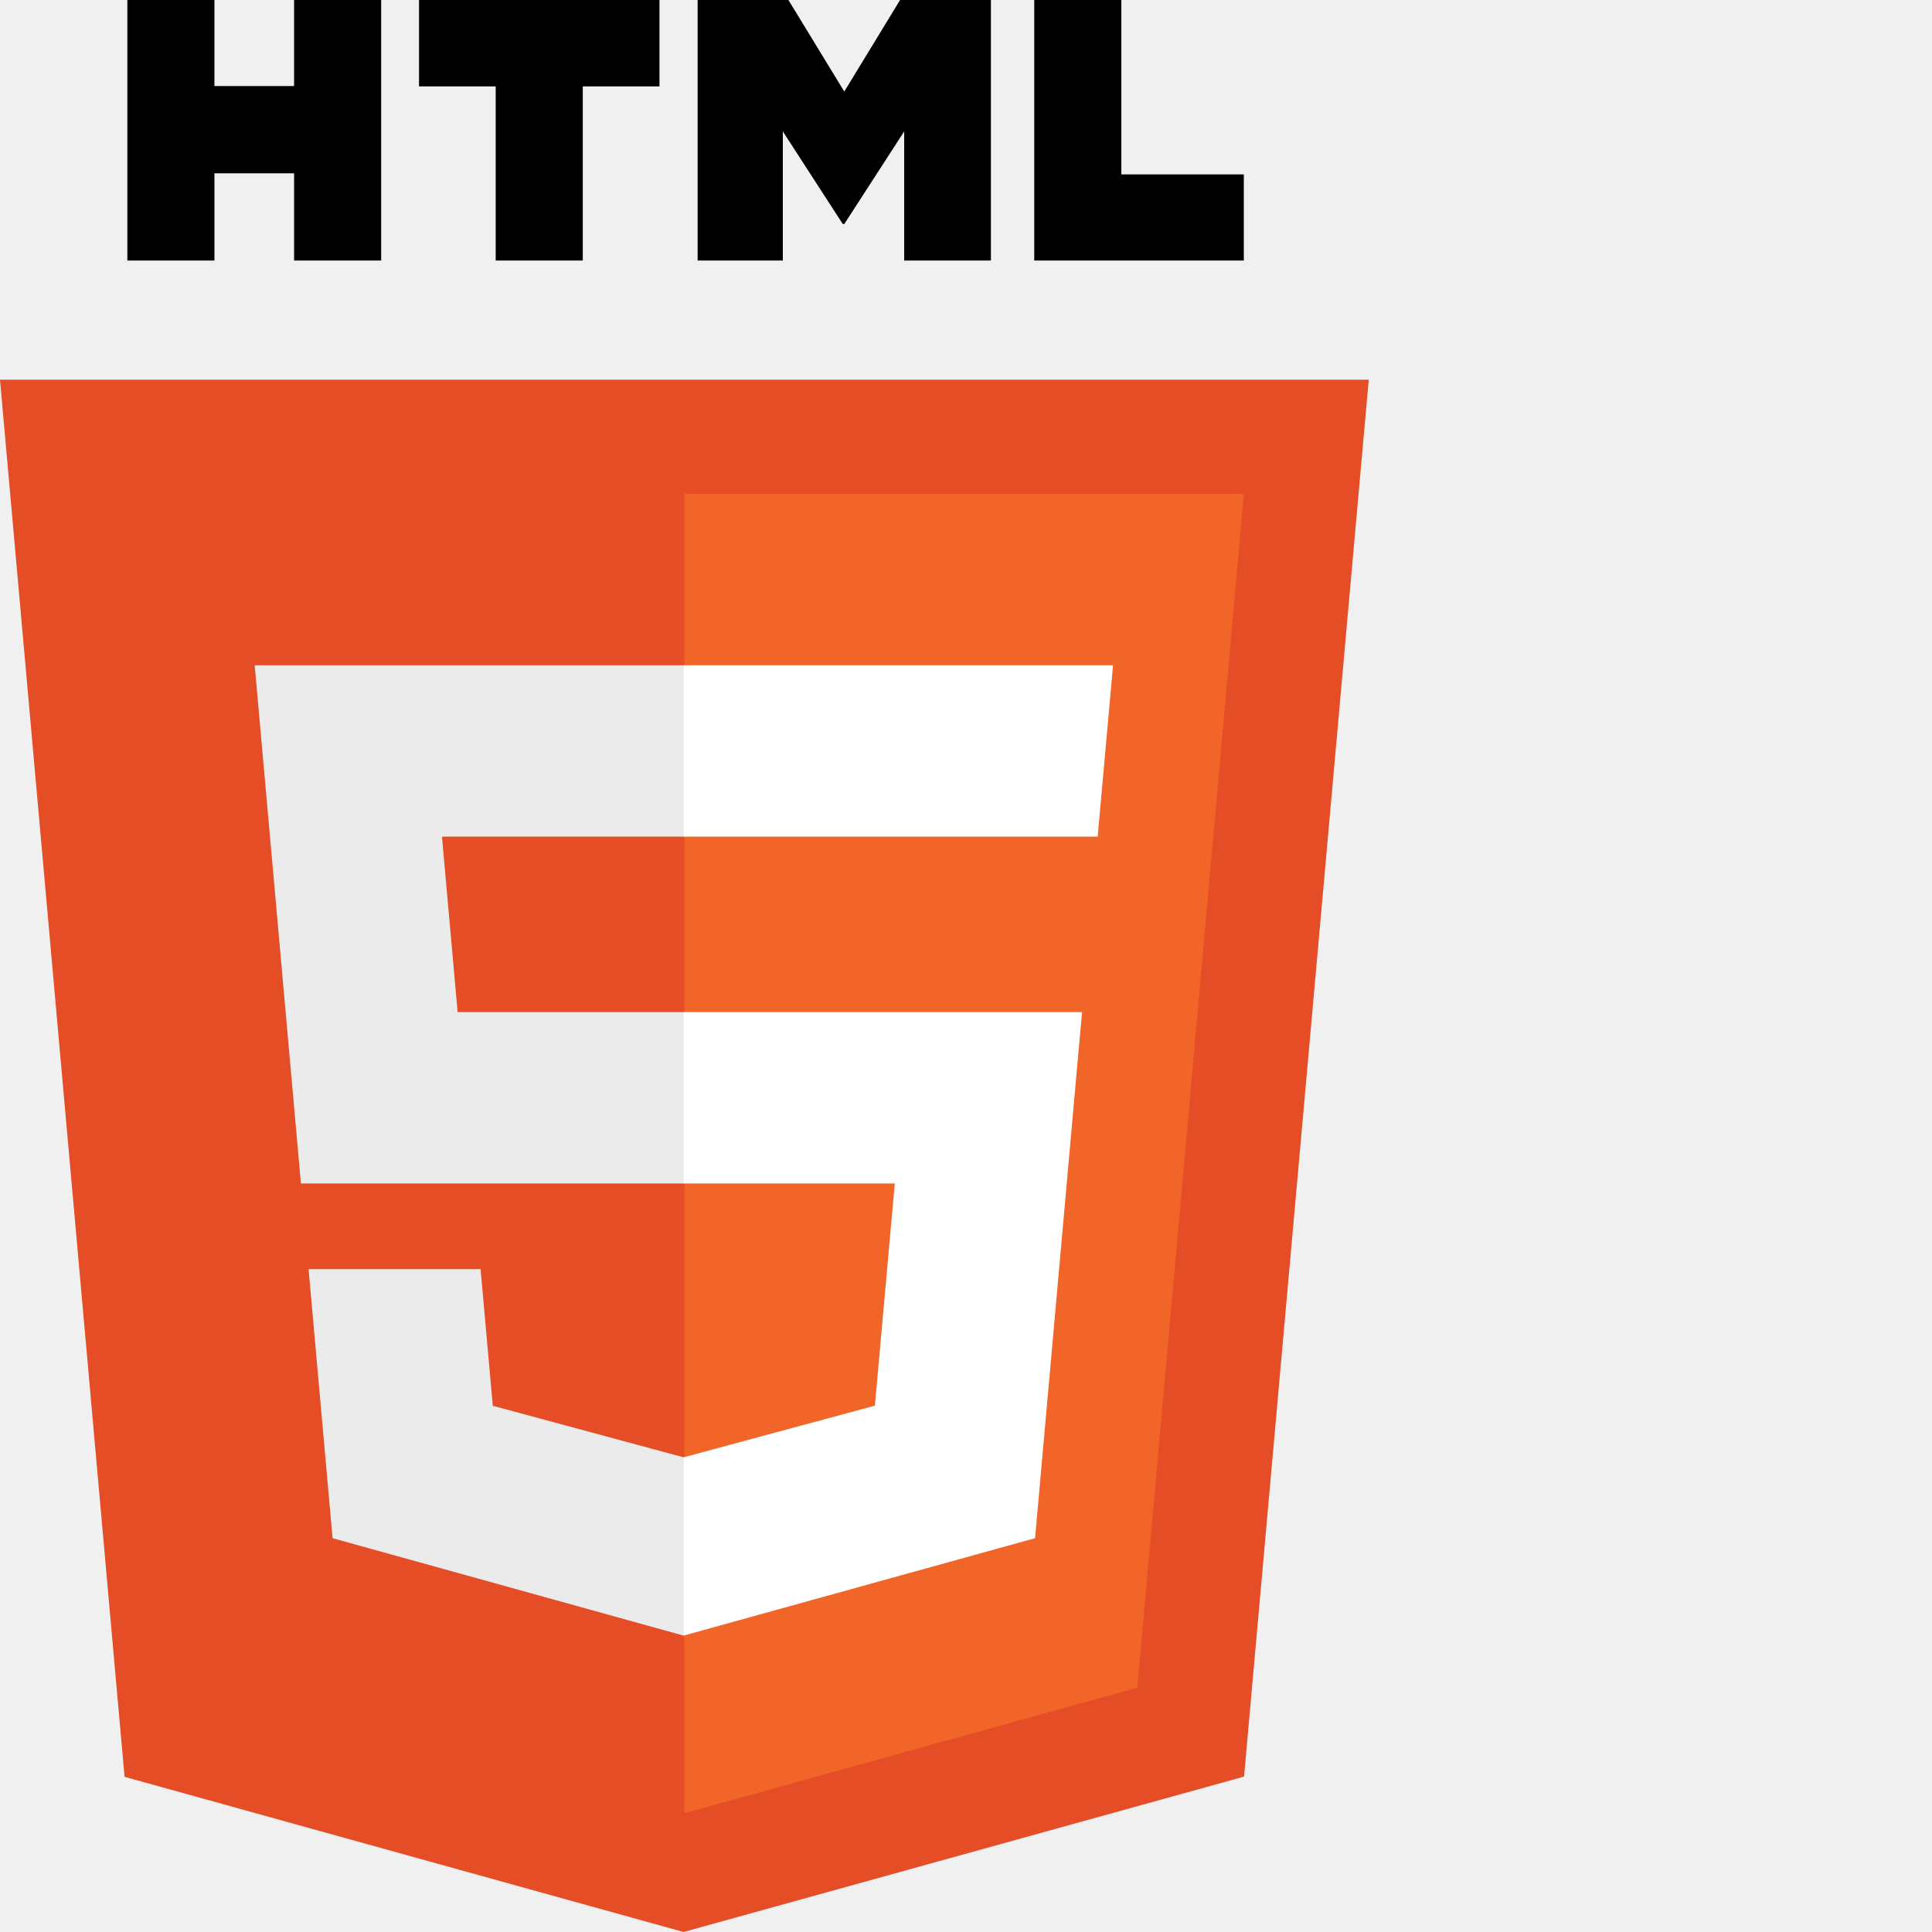
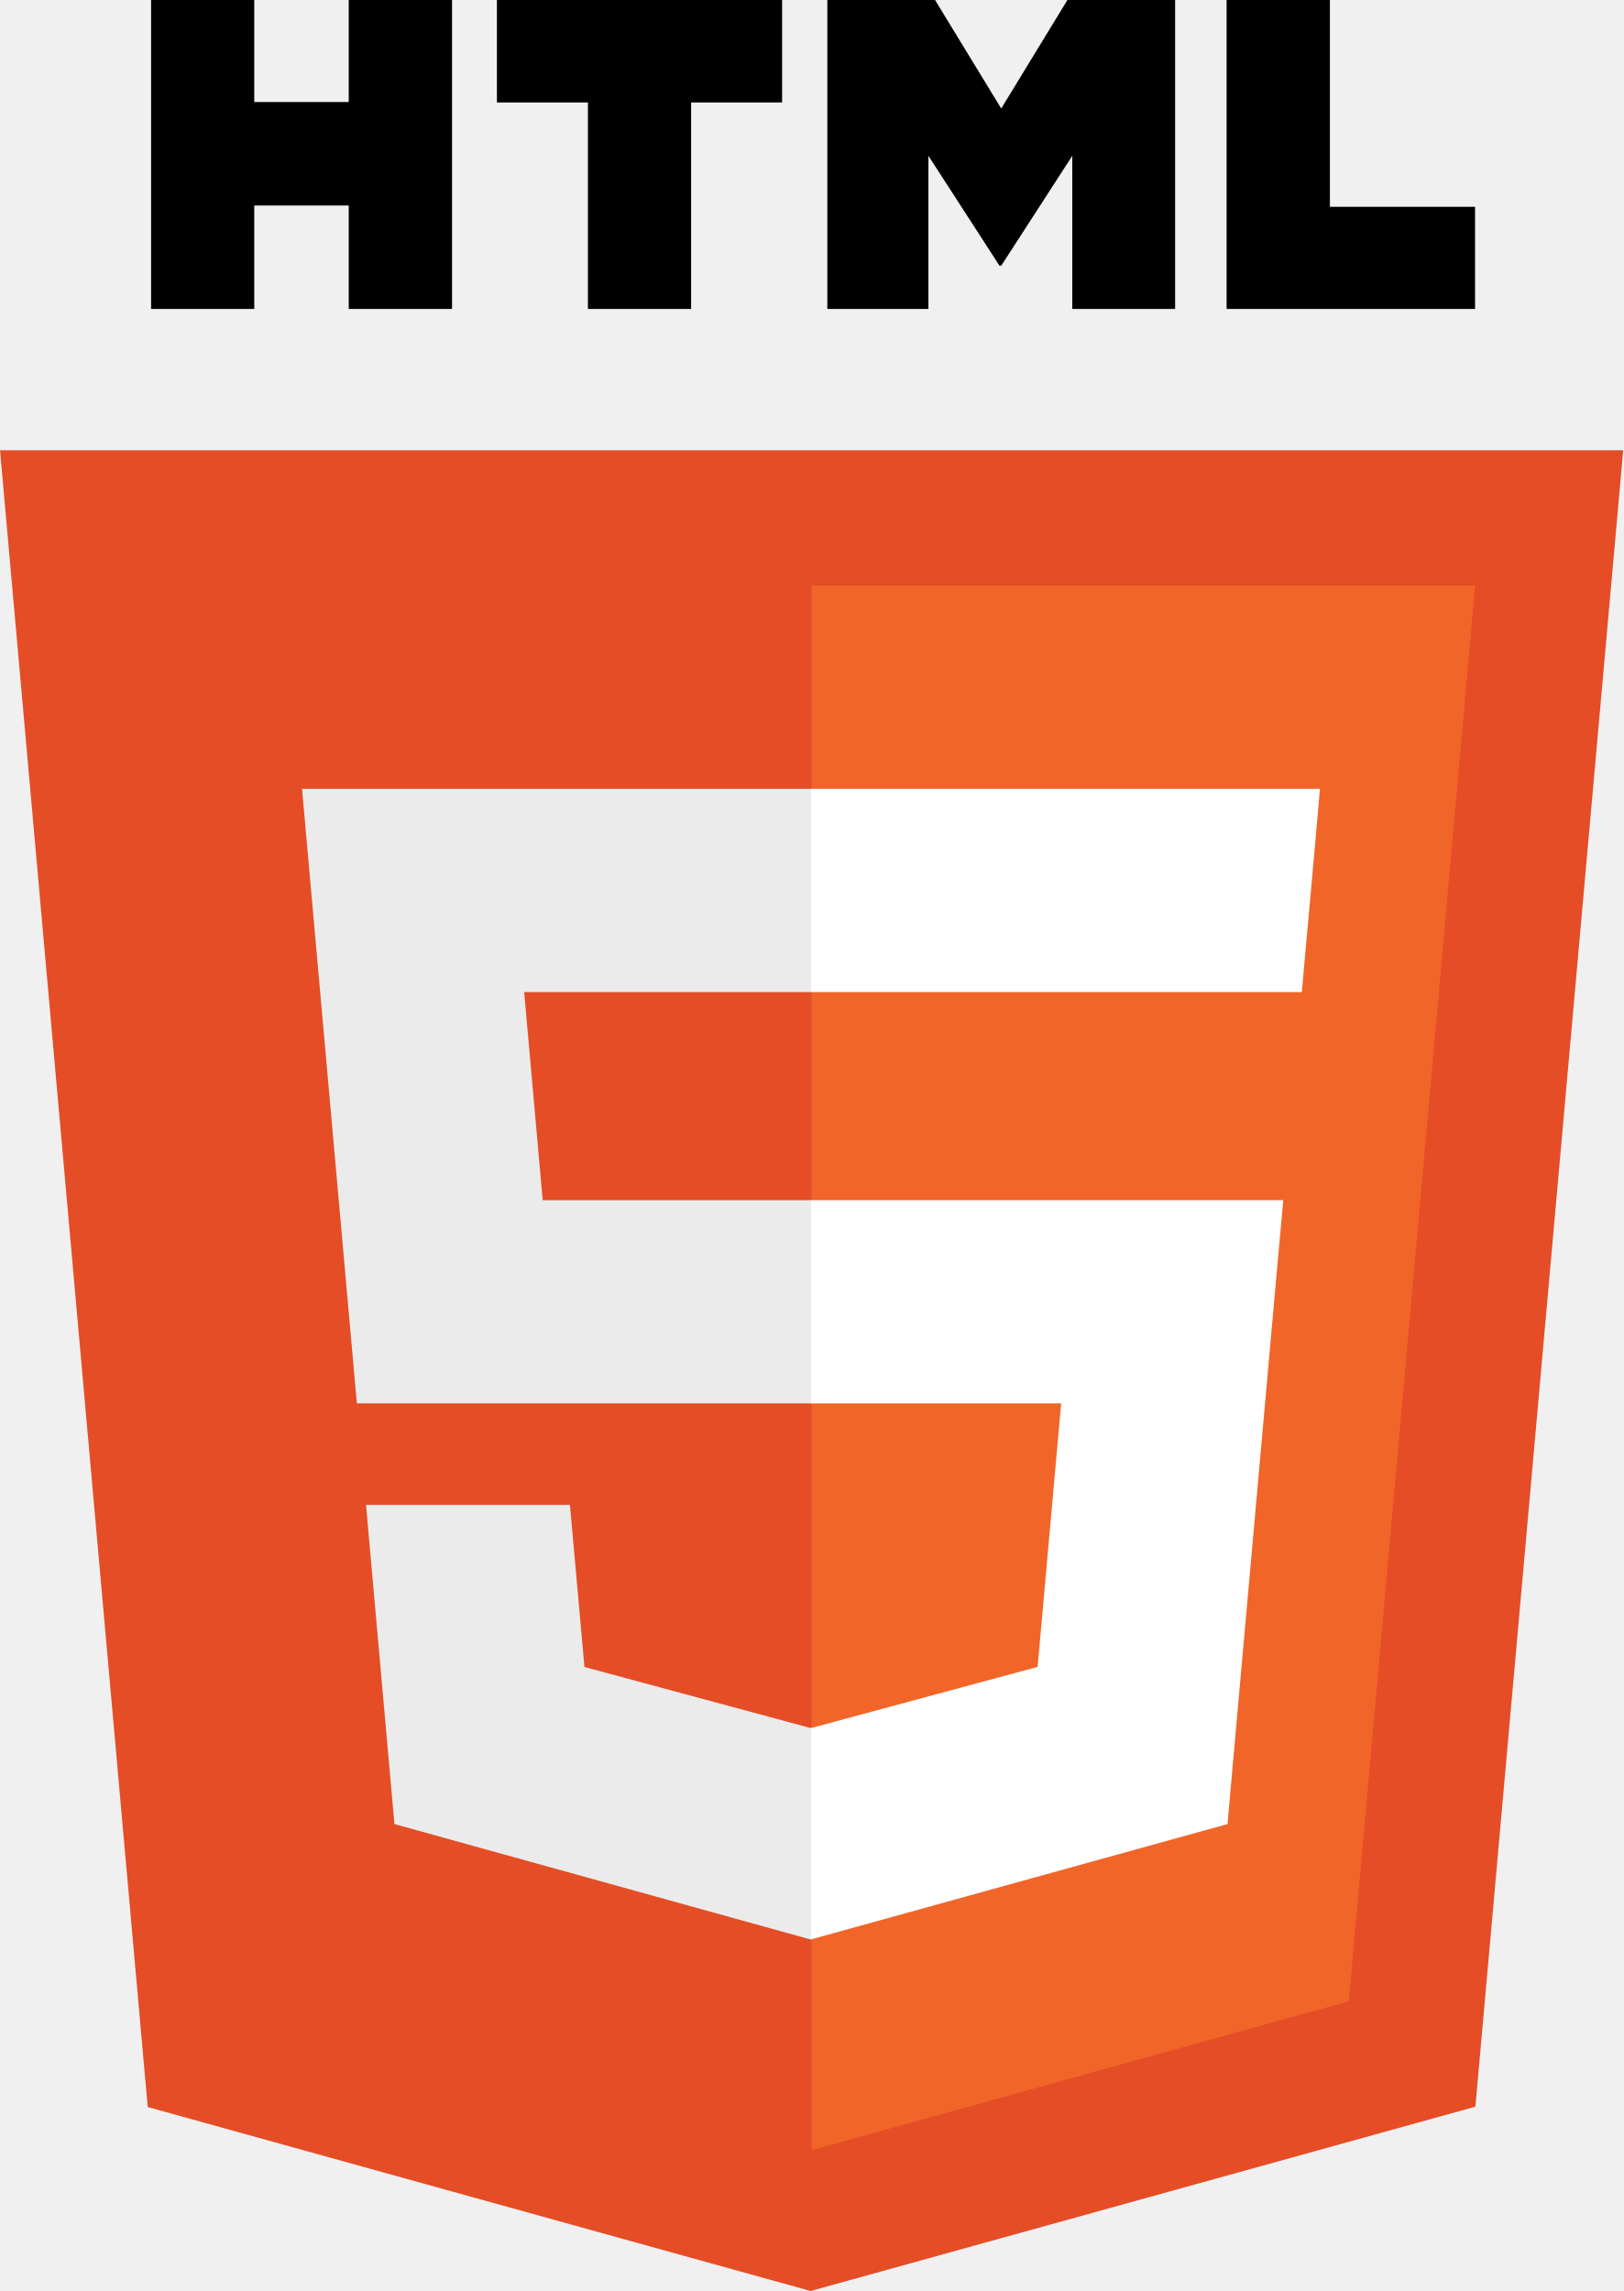
- <svg xmlns="http://www.w3.org/2000/svg" height="2500" preserveAspectRatio="xMinYMin meet" viewBox="0.445 0 255.11 360.088" width="2500">
-   <path d="M255.555 70.766l-23.241 260.36-104.47 28.962-104.182-28.922L.445 70.766z" fill="#e44d26" />
-   <path d="M128 337.95l84.417-23.403 19.86-222.49H128z" fill="#f16529" />
-   <path d="M82.82 155.932H128v-31.937H47.917l.764 8.568 7.85 88.01H128v-31.937H85.739zm7.198 80.61h-32.06l4.474 50.146 65.421 18.16.147-.04V271.58l-.14.037-35.568-9.604z" fill="#ebebeb" />
-   <path d="M24.18 0h16.23v16.035h14.847V0h16.231v48.558h-16.23v-16.26H40.411v16.26h-16.23V0zm68.65 16.103H78.544V0h44.814v16.103h-14.295v32.455h-16.23V16.103h-.001zM130.47 0h16.923l10.41 17.062L168.203 0h16.93v48.558h-16.164V24.49l-11.166 17.265h-.28L146.35 24.49v24.068h-15.88zm62.74 0h16.235v32.508h22.824v16.05h-39.06V0z" />
-   <path d="M127.89 220.573h39.327l-3.708 41.42-35.62 9.614v33.226l65.473-18.145.48-5.396 7.506-84.08.779-8.576H127.89zm0-64.719v.078h77.143l.64-7.178 1.456-16.191.763-8.568H127.89v31.86z" fill="#fff" />
+ <svg xmlns="http://www.w3.org/2000/svg" xml:space="preserve" width="148.491mm" height="209.595mm" version="1.0" style="shape-rendering:geometricPrecision; text-rendering:geometricPrecision; image-rendering:optimizeQuality; fill-rule:evenodd; clip-rule:evenodd" viewBox="0 0 14001 19763">
+   <defs>
+     <style type="text/css">
+    
+     .fil3 {fill:black}
+     .fil0 {fill:#E44D26}
+     .fil2 {fill:#EBEBEB}
+     .fil1 {fill:#F16529}
+     .fil4 {fill:white}
+    
+   </style>
+   </defs>
+   <g id="Слой_x0020_1">
+     <g id="_1554323307200">
+       <path class="fil0" d="M14001 3884l-1275 14289 -5734 1590 -5718 -1587 -1274 -14292 14001 0z" />
+       <path class="fil1" d="M7001 18548l4633 -1284 1090 -12212 -5723 0 0 13496z" />
+       <path class="fil2" d="M4521 8558l2480 0 0 -1753 -4396 0 42 471 431 4830 3923 0 0 -1753 -2320 0 -160 -1795zm395 4424l-1759 0 245 2753 3591 996 8 -2 0 -1824 -8 2 -1952 -527 -125 -1398z" />
+       <path class="fil3" d="M1303 0l890 0 0 880 815 0 0 -880 891 0 0 2665 -891 0 0 -892 -815 0 0 892 -890 0 0 -2665 0 0zm3767 884l-784 0 0 -884 2460 0 0 884 -785 0 0 1781 -890 0 0 -1781 0 0 -1 0zm2066 -884l929 0 571 936 571 -936 929 0 0 2665 -887 0 0 -1321 -613 948 -15 0 -613 -948 0 1321 -872 0 0 -2665zm3444 0l891 0 0 1784 1252 0 0 881 -2143 0 0 -2665 0 0z" />
+       <path class="fil4" d="M6995 12106l2158 0 -203 2273 -1955 528 0 1823 3593 -995 26 -297 412 -4614 43 -471 -4074 0 0 1753zm0 -3552l0 4 4234 0 35 -394 80 -888 41 -471 -4390 0 0 1749 0 0z" />
+     </g>
+   </g>
</svg>
